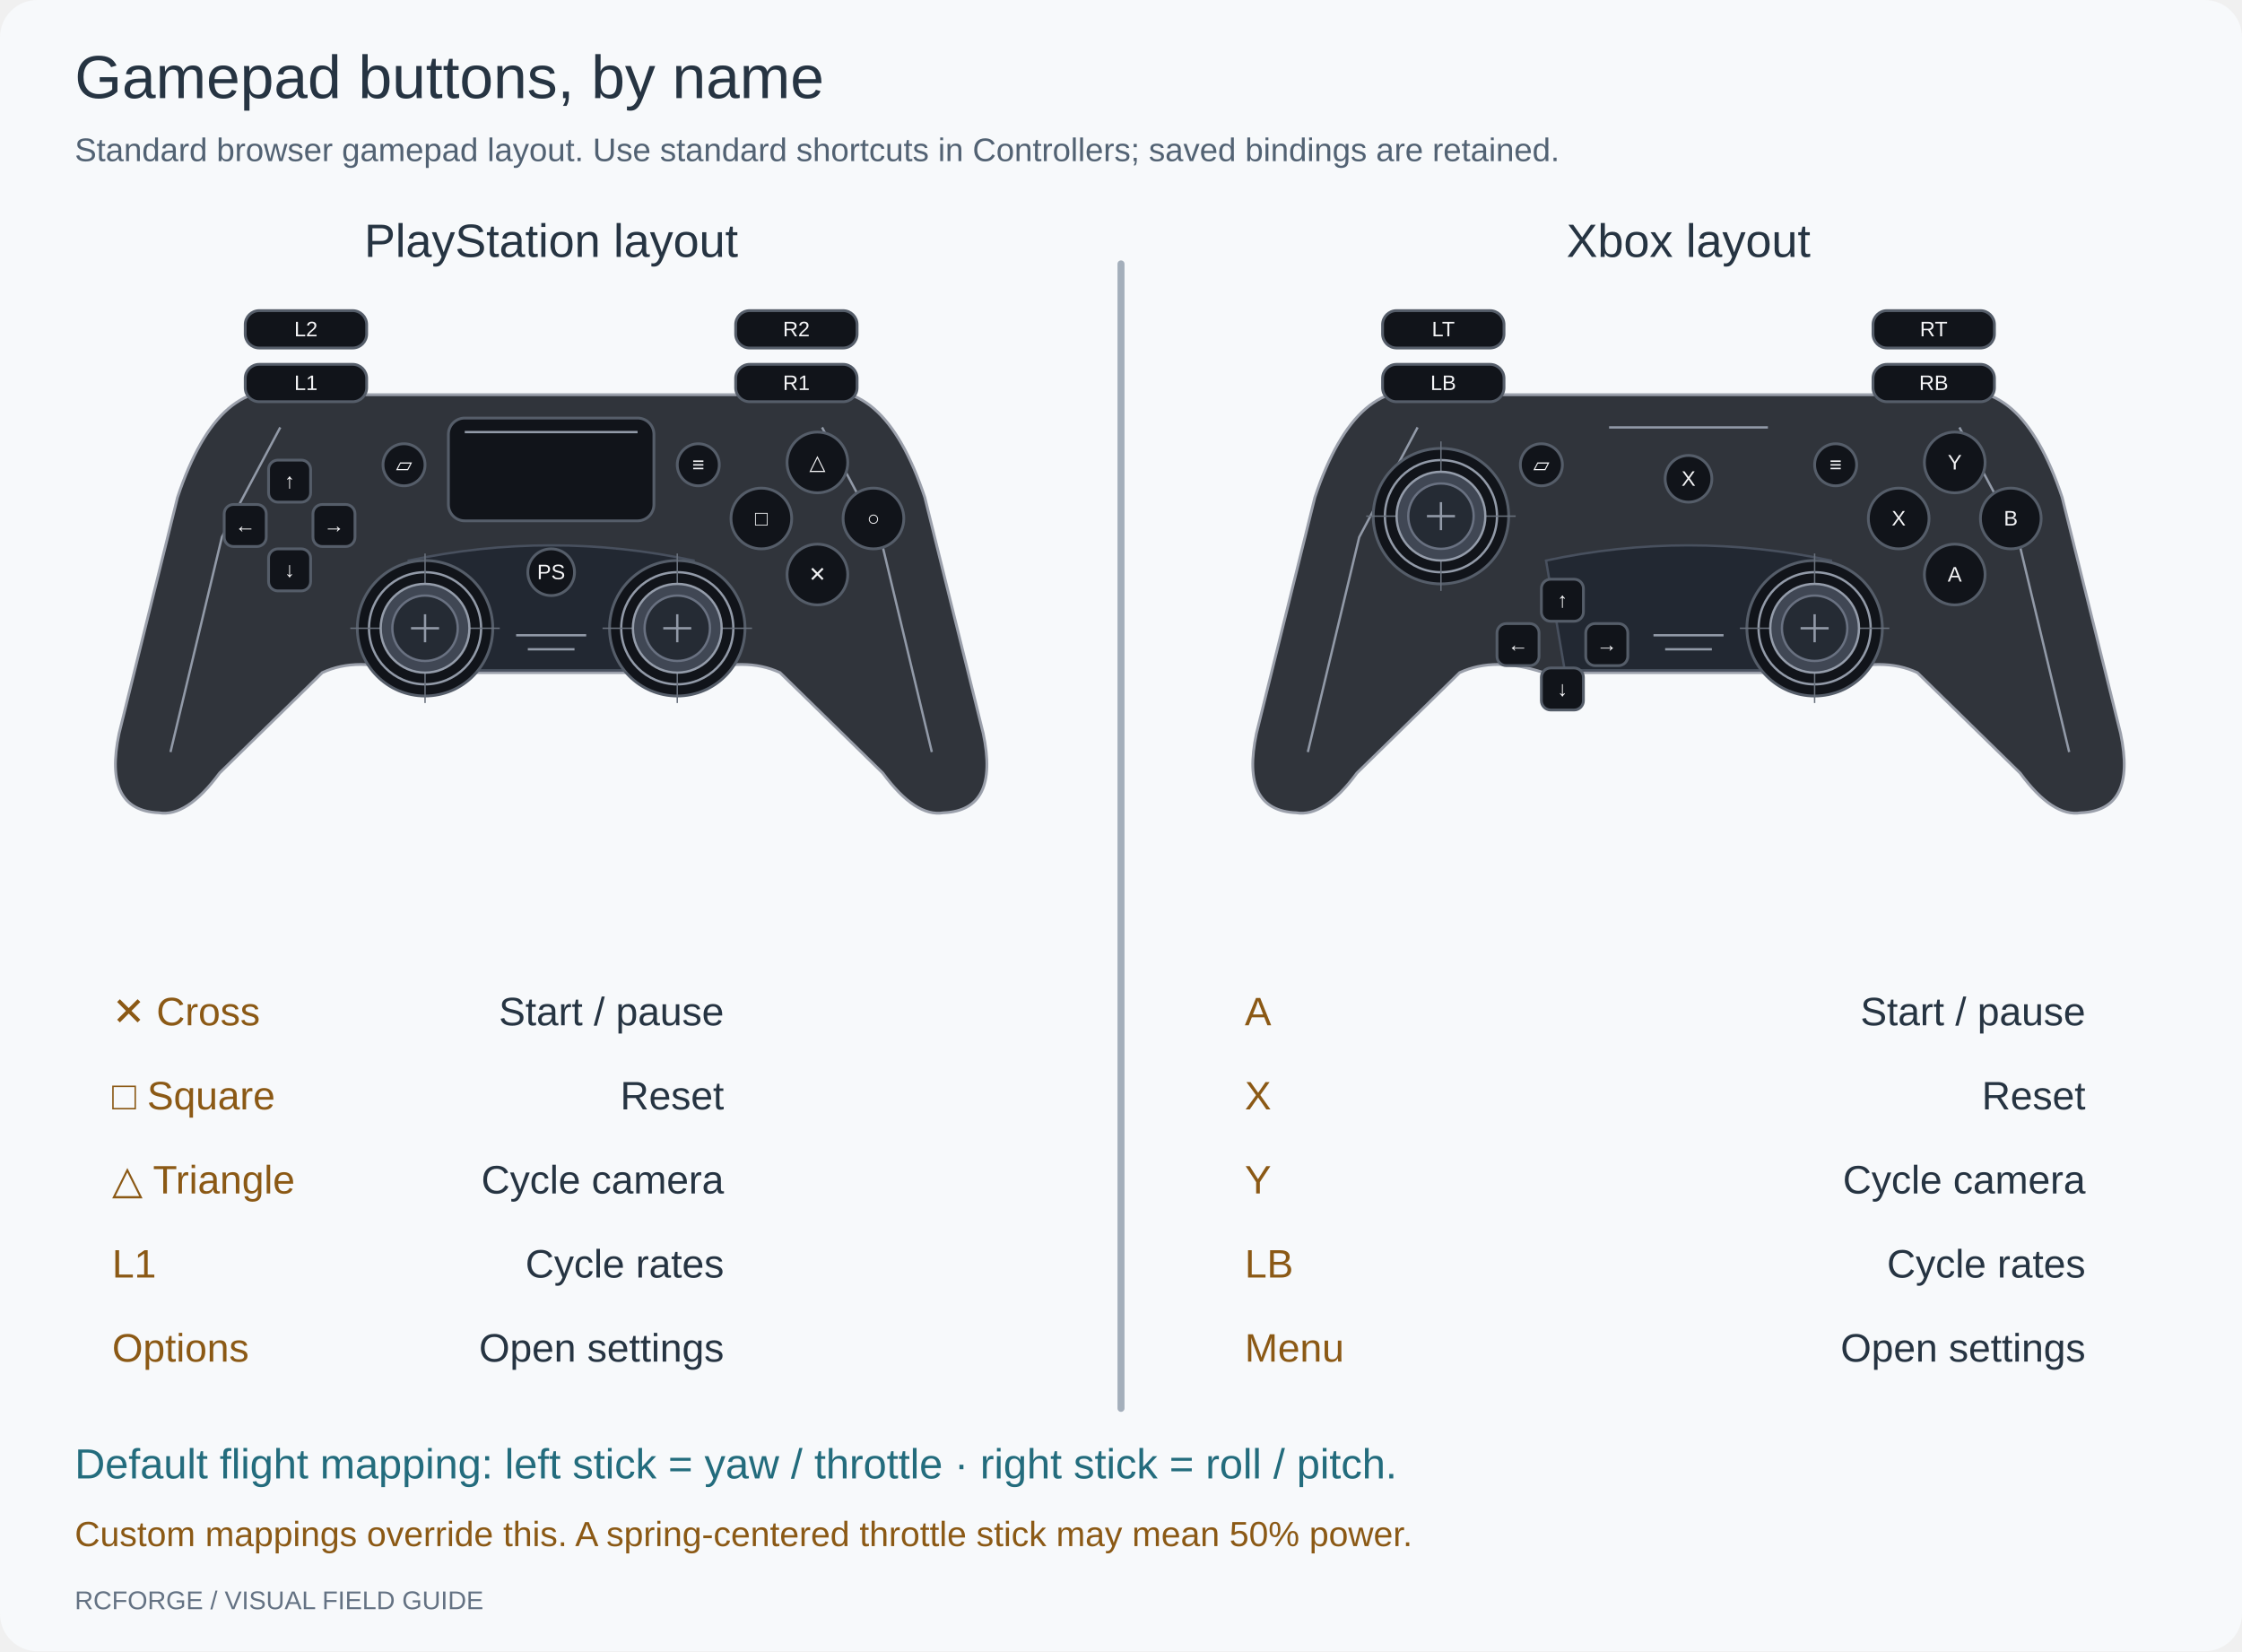
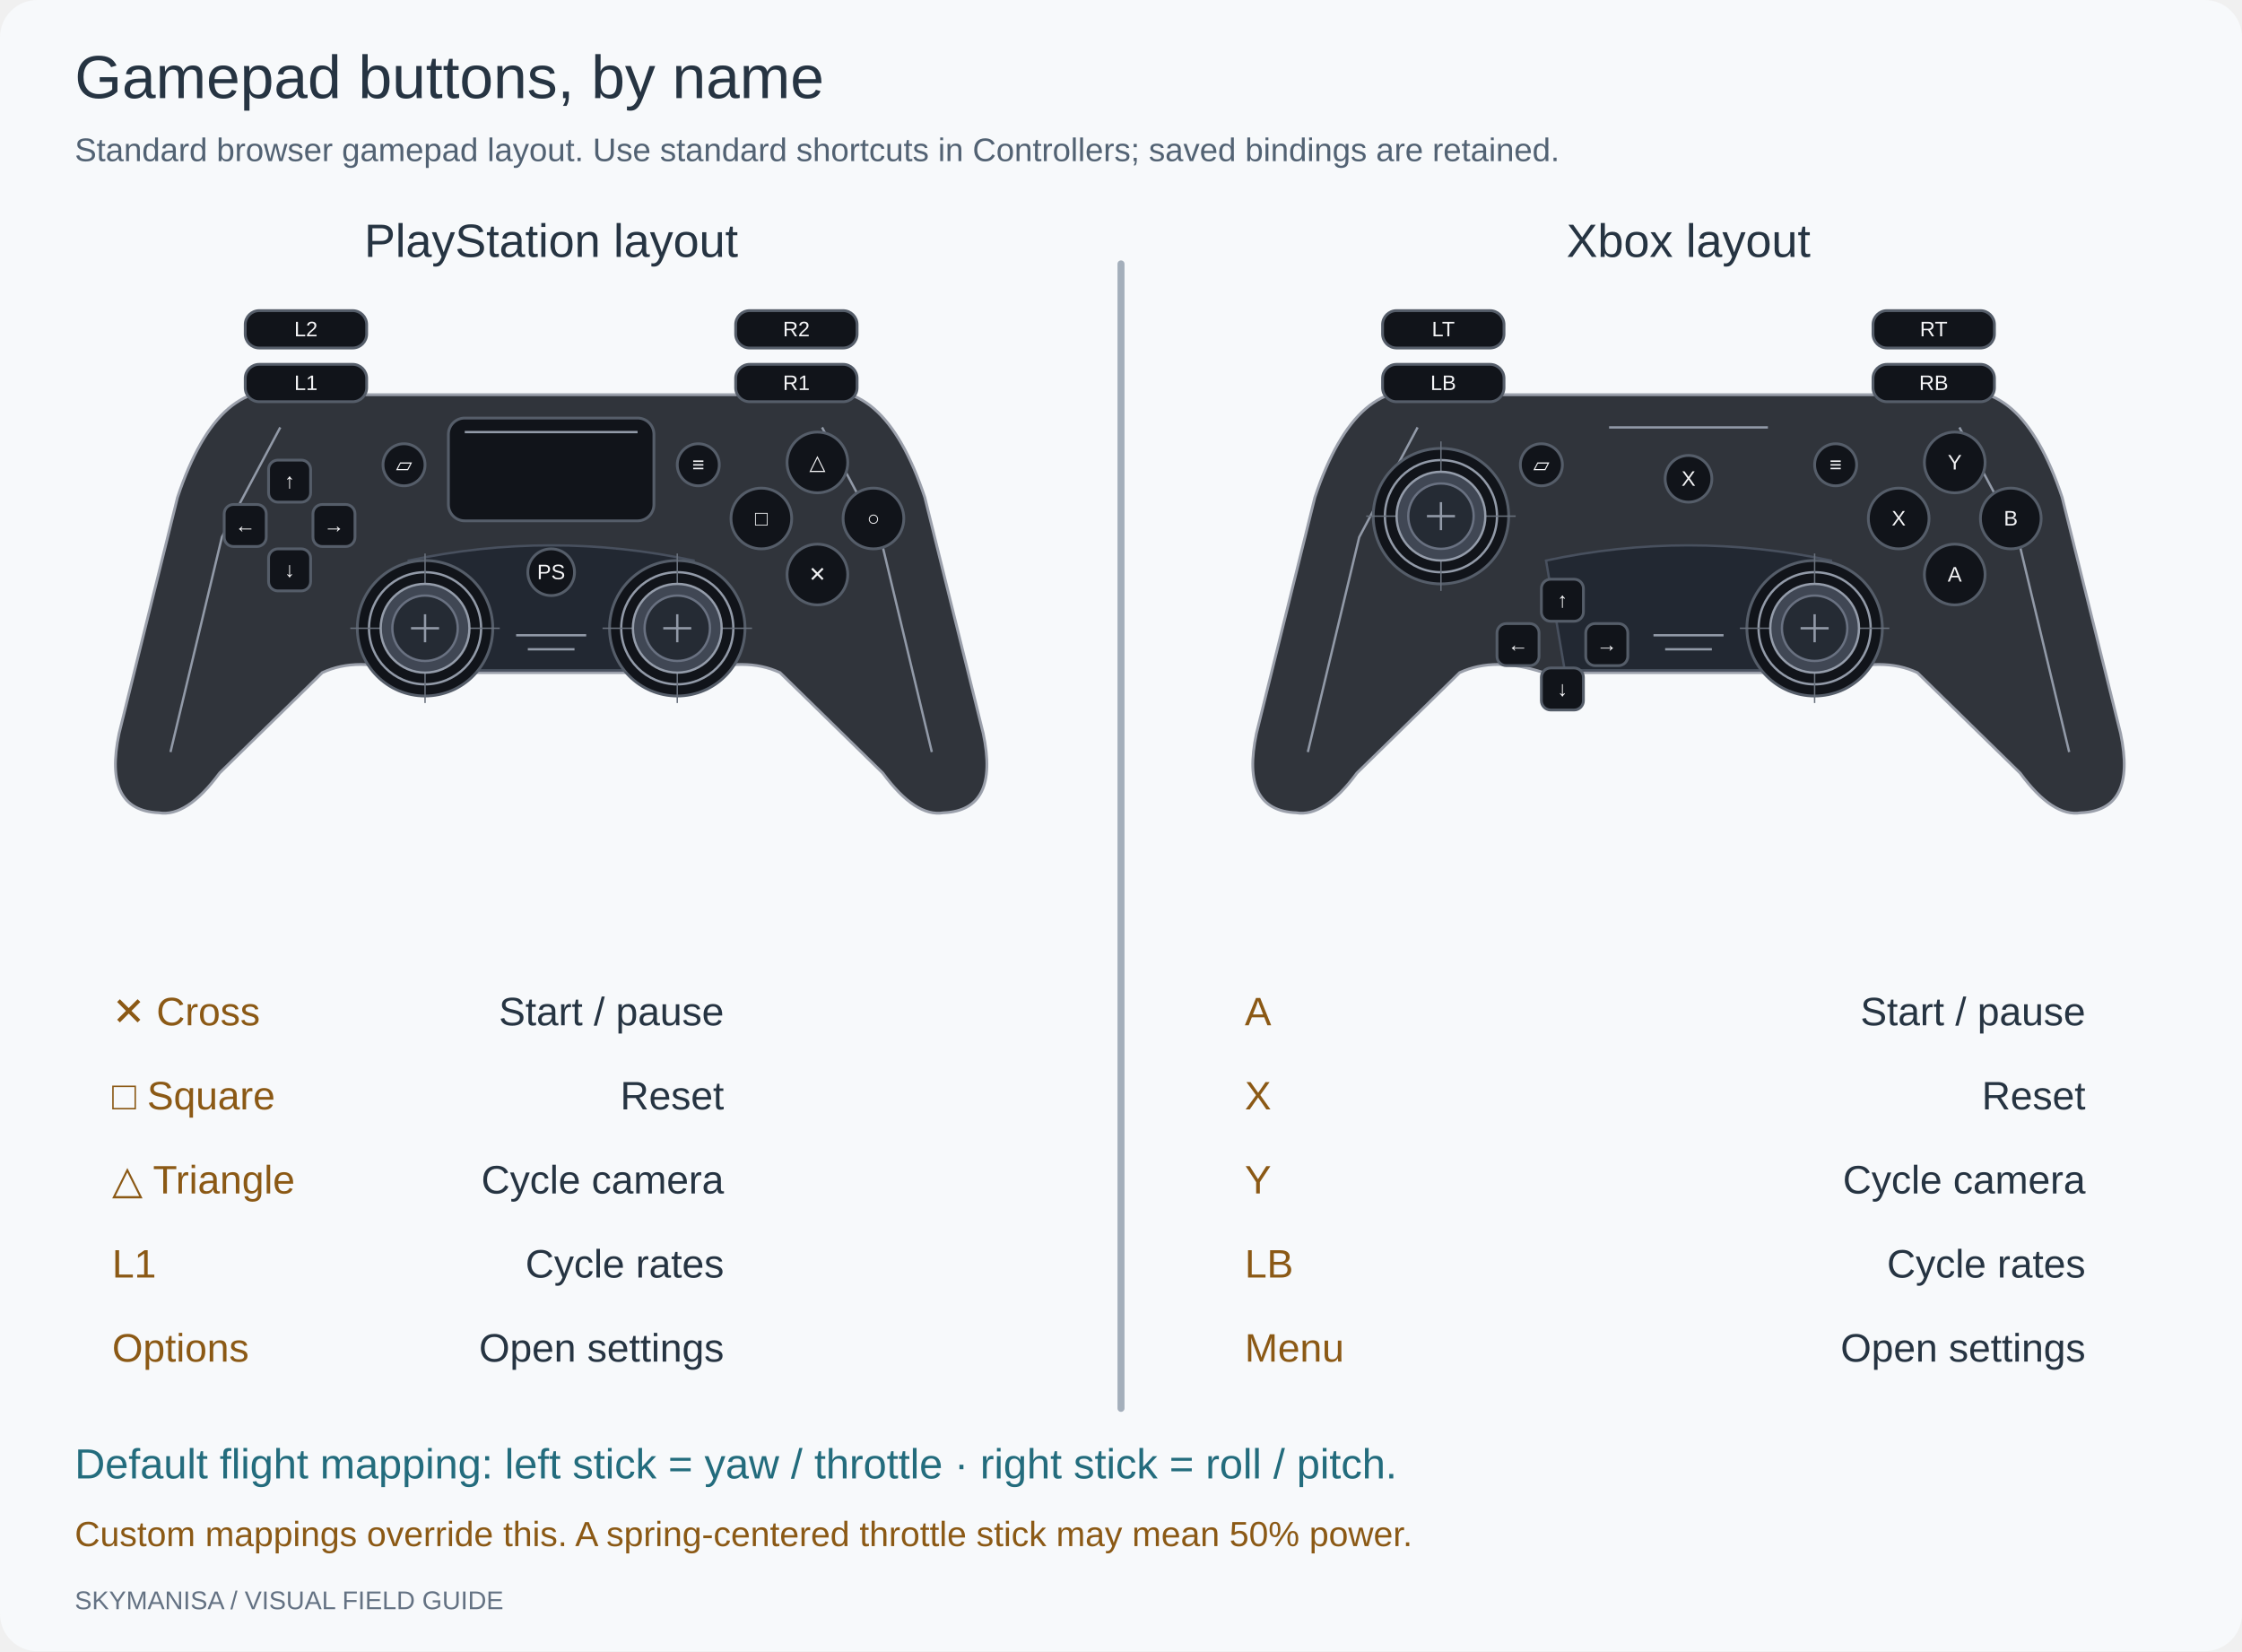
<svg xmlns="http://www.w3.org/2000/svg" width="960" height="707" viewBox="0 0 960 707" role="img" aria-labelledby="title desc">
  <defs>
    <marker id="arrow" markerWidth="9" markerHeight="9" refX="7" refY="4" orient="auto-start-reverse">
      <path d="M0 0 8 4 0 8" fill="none" stroke="#536574" stroke-width="1.5" />
    </marker>
  </defs>
  <style>text{font-family:Arial,Helvetica,sans-serif}.controller-shell{fill:#30343b;stroke:#9ba0ab;stroke-width:1.2}.controller-well{fill:#11141a;stroke:#555d69;stroke-width:1.2}.controller-thumb{fill:#404754;stroke:#949caa}.thumb-inset{fill:#252b34;stroke:#697181}.controller-grip{fill:#222832;stroke:#48505e}.controller-outline{fill:none;stroke:#adb4bf;stroke-width:3;stroke-linecap:round}.controller-detail,.thumb-center{fill:none;stroke:#929aa8;stroke-width:1}.gimbal-guide{stroke:#69717d;stroke-width:.6}.controller-screen{fill:#141921;stroke:#858c99}.screen-lines{stroke:#82928c;stroke-width:1.5}.device-led{fill:#b5d1a3}.controller-glyph{font-size:9px;fill:#f4f4f6;text-anchor:middle}.controller-channel-label{font-size:7px;fill:#b5bac4;text-anchor:middle}.controller-caption{display:none}.keyboard-body{fill:#101319;stroke:#414956}.keyboard-key rect{fill:#1b2028;stroke:#3b4350}.keyboard-key text{text-anchor:middle}.key-letter{font-size:12px;fill:#7e8795}.key-function{font-size:7.5px;fill:#e4e9f0}.mapped .key-letter{fill:#fff}.mapped.flight rect{fill:#273e49;stroke:#7fa7b9}.mapped.power rect{fill:#4b3e29;stroke:#d1b479}.mapped.session rect{fill:#354336;stroke:#8ab193}.mapped.view rect{fill:#3f364c;stroke:#ac97c6}</style>
  <rect width="960" height="707" rx="16" fill="#f7f9fb" />
  <text x="32" y="42" font-size="26" fill="#263442" text-anchor="start">Gamepad buttons, by name</text>
  <text x="32" y="69" font-size="14" fill="#526273" text-anchor="start">Standard browser gamepad layout. Use standard shortcuts in Controllers; saved bindings are retained.</text>
  <g class="controller" transform="translate(36 121) scale(1)">
    <path d="M91 48q-33-10-51 44l-25 101q-7 33 17 34 12 2 26-17l44-43q15-7 36 0h124q21-7 36 0l44 43q14 19 26 17 24-1 17-34L360 92q-18-54-51-44Z" class="controller-shell" />
    <path d="m84 62-25 47-22 92m279-139 25 47 22 92" class="controller-detail" />
    <path d="M139 119q61-13 122 0l-8 47H147Z" class="controller-grip" />
    <g data-pad-button="4">
      <rect x="69" y="35" width="52" height="16" rx="6" class="controller-well" />
      <text x="95" y="46" class="controller-glyph">L1</text>
    </g>
    <g data-pad-button="5">
      <rect x="279" y="35" width="52" height="16" rx="6" class="controller-well" />
      <text x="305" y="46" class="controller-glyph">R1</text>
    </g>
    <g data-pad-button="6">
      <rect x="69" y="12" width="52" height="16" rx="6" class="controller-well" />
      <text x="95" y="23" class="controller-glyph">L2</text>
    </g>
    <g data-pad-button="7">
      <rect x="279" y="12" width="52" height="16" rx="6" class="controller-well" />
      <text x="305" y="23" class="controller-glyph">R2</text>
    </g>
    <g data-pad-button="17">
      <rect x="156" y="58" width="88" height="44" rx="7" class="controller-well" />
      <path d="M163 64h74" class="controller-detail" />
    </g>
    <g>
      <circle cx="146" cy="148" r="29" class="controller-well" />
      <circle cx="146" cy="148" r="24" class="controller-detail" />
      <path d="M114 148h64M146 116v64" class="gimbal-guide" />
      <g data-pad-stick="0" data-stick-x="146" data-stick-y="148" transform="translate(146 148)">
        <g data-pad-button="10">
          <circle r="19" class="controller-thumb" />
          <circle r="14" class="thumb-inset" />
          <path d="M-6 0h12M0-6v12" class="thumb-center" />
        </g>
      </g>
    </g>
    <g>
      <circle cx="254" cy="148" r="29" class="controller-well" />
      <circle cx="254" cy="148" r="24" class="controller-detail" />
      <path d="M222 148h64M254 116v64" class="gimbal-guide" />
      <g data-pad-stick="1" data-stick-x="254" data-stick-y="148" transform="translate(254 148)">
        <g data-pad-button="11">
          <circle r="19" class="controller-thumb" />
          <circle r="14" class="thumb-inset" />
          <path d="M-6 0h12M0-6v12" class="thumb-center" />
        </g>
      </g>
    </g>
    <g data-pad-button="0">
      <circle cx="314" cy="125" r="13" class="controller-well" />
      <text x="314" y="128" class="controller-glyph">✕</text>
    </g>
    <g data-pad-button="1">
      <circle cx="338" cy="101" r="13" class="controller-well" />
      <text x="338" y="104" class="controller-glyph">○</text>
    </g>
    <g data-pad-button="2">
      <circle cx="290" cy="101" r="13" class="controller-well" />
      <text x="290" y="104" class="controller-glyph">□</text>
    </g>
    <g data-pad-button="3">
      <circle cx="314" cy="77" r="13" class="controller-well" />
      <text x="314" y="80" class="controller-glyph">△</text>
    </g>
    <g data-pad-button="8">
      <circle cx="137" cy="78" r="9" class="controller-well" />
      <text x="137" y="81" class="controller-glyph">▱</text>
    </g>
    <g data-pad-button="9">
      <circle cx="263" cy="78" r="9" class="controller-well" />
      <text x="263" y="81" class="controller-glyph">≡</text>
    </g>
    <g data-pad-button="16">
      <circle cx="200" cy="124" r="10" class="controller-well" />
      <text x="200" y="127" class="controller-glyph">PS</text>
    </g>
    <g data-pad-button="12">
      <rect x="79" y="76" width="18" height="18" rx="4" class="controller-well" />
      <text x="88" y="88" class="controller-glyph">↑</text>
    </g>
    <g data-pad-button="13">
      <rect x="79" y="114" width="18" height="18" rx="4" class="controller-well" />
      <text x="88" y="126" class="controller-glyph">↓</text>
    </g>
    <g data-pad-button="14">
      <rect x="60" y="95" width="18" height="18" rx="4" class="controller-well" />
      <text x="69" y="107" class="controller-glyph">←</text>
    </g>
    <g data-pad-button="15">
      <rect x="98" y="95" width="18" height="18" rx="4" class="controller-well" />
      <text x="107" y="107" class="controller-glyph">→</text>
    </g>
    <path d="M185 151h30m-25 6h20" class="controller-detail" />
    <text x="200" y="251" class="controller-caption">PHYSICAL STICKS &amp; BUTTONS</text>
  </g>
  <g class="controller" transform="translate(523 121) scale(1)">
    <path d="M91 48q-33-10-51 44l-25 101q-7 33 17 34 12 2 26-17l44-43q15-7 36 0h124q21-7 36 0l44 43q14 19 26 17 24-1 17-34L360 92q-18-54-51-44Z" class="controller-shell" />
    <path d="m84 62-25 47-22 92m279-139 25 47 22 92" class="controller-detail" />
    <path d="M139 119q61-13 122 0l-8 47H147Z" class="controller-grip" />
    <g data-pad-button="4">
      <rect x="69" y="35" width="52" height="16" rx="6" class="controller-well" />
      <text x="95" y="46" class="controller-glyph">LB</text>
    </g>
    <g data-pad-button="5">
      <rect x="279" y="35" width="52" height="16" rx="6" class="controller-well" />
      <text x="305" y="46" class="controller-glyph">RB</text>
    </g>
    <g data-pad-button="6">
      <rect x="69" y="12" width="52" height="16" rx="6" class="controller-well" />
      <text x="95" y="23" class="controller-glyph">LT</text>
    </g>
    <g data-pad-button="7">
      <rect x="279" y="12" width="52" height="16" rx="6" class="controller-well" />
      <text x="305" y="23" class="controller-glyph">RT</text>
    </g>
    <path d="M166 62h68" class="controller-detail" />
    <g>
      <circle cx="94" cy="100" r="29" class="controller-well" />
      <circle cx="94" cy="100" r="24" class="controller-detail" />
      <path d="M62 100h64M94 68v64" class="gimbal-guide" />
      <g data-pad-stick="0" data-stick-x="94" data-stick-y="100" transform="translate(94 100)">
        <g data-pad-button="10">
          <circle r="19" class="controller-thumb" />
          <circle r="14" class="thumb-inset" />
          <path d="M-6 0h12M0-6v12" class="thumb-center" />
        </g>
      </g>
    </g>
    <g>
      <circle cx="254" cy="148" r="29" class="controller-well" />
      <circle cx="254" cy="148" r="24" class="controller-detail" />
      <path d="M222 148h64M254 116v64" class="gimbal-guide" />
      <g data-pad-stick="1" data-stick-x="254" data-stick-y="148" transform="translate(254 148)">
        <g data-pad-button="11">
          <circle r="19" class="controller-thumb" />
          <circle r="14" class="thumb-inset" />
          <path d="M-6 0h12M0-6v12" class="thumb-center" />
        </g>
      </g>
    </g>
    <g data-pad-button="0">
      <circle cx="314" cy="125" r="13" class="controller-well" />
      <text x="314" y="128" class="controller-glyph">A</text>
    </g>
    <g data-pad-button="1">
      <circle cx="338" cy="101" r="13" class="controller-well" />
      <text x="338" y="104" class="controller-glyph">B</text>
    </g>
    <g data-pad-button="2">
      <circle cx="290" cy="101" r="13" class="controller-well" />
      <text x="290" y="104" class="controller-glyph">X</text>
    </g>
    <g data-pad-button="3">
      <circle cx="314" cy="77" r="13" class="controller-well" />
      <text x="314" y="80" class="controller-glyph">Y</text>
    </g>
    <g data-pad-button="8">
      <circle cx="137" cy="78" r="9" class="controller-well" />
      <text x="137" y="81" class="controller-glyph">▱</text>
    </g>
    <g data-pad-button="9">
      <circle cx="263" cy="78" r="9" class="controller-well" />
      <text x="263" y="81" class="controller-glyph">≡</text>
    </g>
    <g data-pad-button="16">
      <circle cx="200" cy="84" r="10" class="controller-well" />
      <text x="200" y="87" class="controller-glyph">X</text>
    </g>
    <g data-pad-button="12">
      <rect x="137" y="127" width="18" height="18" rx="4" class="controller-well" />
      <text x="146" y="139" class="controller-glyph">↑</text>
    </g>
    <g data-pad-button="13">
      <rect x="137" y="165" width="18" height="18" rx="4" class="controller-well" />
      <text x="146" y="177" class="controller-glyph">↓</text>
    </g>
    <g data-pad-button="14">
      <rect x="118" y="146" width="18" height="18" rx="4" class="controller-well" />
      <text x="127" y="158" class="controller-glyph">←</text>
    </g>
    <g data-pad-button="15">
      <rect x="156" y="146" width="18" height="18" rx="4" class="controller-well" />
      <text x="165" y="158" class="controller-glyph">→</text>
    </g>
    <path d="M185 151h30m-25 6h20" class="controller-detail" />
    <text x="200" y="251" class="controller-caption">PHYSICAL STICKS &amp; BUTTONS</text>
  </g>
  <text x="236" y="110" font-size="20" fill="#263442" text-anchor="middle">PlayStation layout</text>
  <text x="723" y="110" font-size="20" fill="#263442" text-anchor="middle">Xbox layout</text>
  <text x="48" y="439" font-size="17" fill="#8b5915" text-anchor="start">✕ Cross</text>
  <text x="310" y="439" font-size="17" fill="#263442" text-anchor="end">Start / pause</text>
  <text x="533" y="439" font-size="17" fill="#8b5915" text-anchor="start">A</text>
  <text x="893" y="439" font-size="17" fill="#263442" text-anchor="end">Start / pause</text>
  <text x="48" y="475" font-size="17" fill="#8b5915" text-anchor="start">□ Square</text>
  <text x="310" y="475" font-size="17" fill="#263442" text-anchor="end">Reset</text>
  <text x="533" y="475" font-size="17" fill="#8b5915" text-anchor="start">X</text>
  <text x="893" y="475" font-size="17" fill="#263442" text-anchor="end">Reset</text>
  <text x="48" y="511" font-size="17" fill="#8b5915" text-anchor="start">△ Triangle</text>
  <text x="310" y="511" font-size="17" fill="#263442" text-anchor="end">Cycle camera</text>
  <text x="533" y="511" font-size="17" fill="#8b5915" text-anchor="start">Y</text>
  <text x="893" y="511" font-size="17" fill="#263442" text-anchor="end">Cycle camera</text>
  <text x="48" y="547" font-size="17" fill="#8b5915" text-anchor="start">L1</text>
  <text x="310" y="547" font-size="17" fill="#263442" text-anchor="end">Cycle rates</text>
  <text x="533" y="547" font-size="17" fill="#8b5915" text-anchor="start">LB</text>
  <text x="893" y="547" font-size="17" fill="#263442" text-anchor="end">Cycle rates</text>
  <text x="48" y="583" font-size="17" fill="#8b5915" text-anchor="start">Options</text>
  <text x="310" y="583" font-size="17" fill="#263442" text-anchor="end">Open settings</text>
  <text x="533" y="583" font-size="17" fill="#8b5915" text-anchor="start">Menu</text>
  <text x="893" y="583" font-size="17" fill="#263442" text-anchor="end">Open settings</text>
  <path d="M480 113v490" fill="none" stroke="#a4afbb" stroke-width="3" stroke-linecap="round" stroke-linejoin="round" />
  <text x="32" y="633" font-size="18" fill="#236c7d" text-anchor="start">Default flight mapping: left stick = yaw / throttle · right stick = roll / pitch.</text>
  <text x="32" y="662" font-size="15" fill="#8b5915" text-anchor="start">Custom mappings override this. A spring-centered throttle stick may mean 50% power.</text>
-   <text x="32" y="689" font-size="11" fill="#647283" text-anchor="start">RCFORGE  /  VISUAL FIELD GUIDE</text>
+   <text x="32" y="689" font-size="11" fill="#647283" text-anchor="start">SKYMANISA  /  VISUAL FIELD GUIDE</text>
  <style>.keyboard-body{fill:#e5ebf0;stroke:#8c9bab}.keyboard-key rect{fill:#f8fafb;stroke:#c2cbd5}.key-letter{fill:#607182}.key-function,.mapped .key-letter{fill:#263442}.mapped.flight rect{fill:#dbeaf0;stroke:#547f91}.mapped.power rect{fill:#f6ecd8;stroke:#987032}.mapped.session rect{fill:#e2ecdf;stroke:#64865e}.mapped.view rect{fill:#ebe4f3;stroke:#8b74a4}</style>
</svg>
